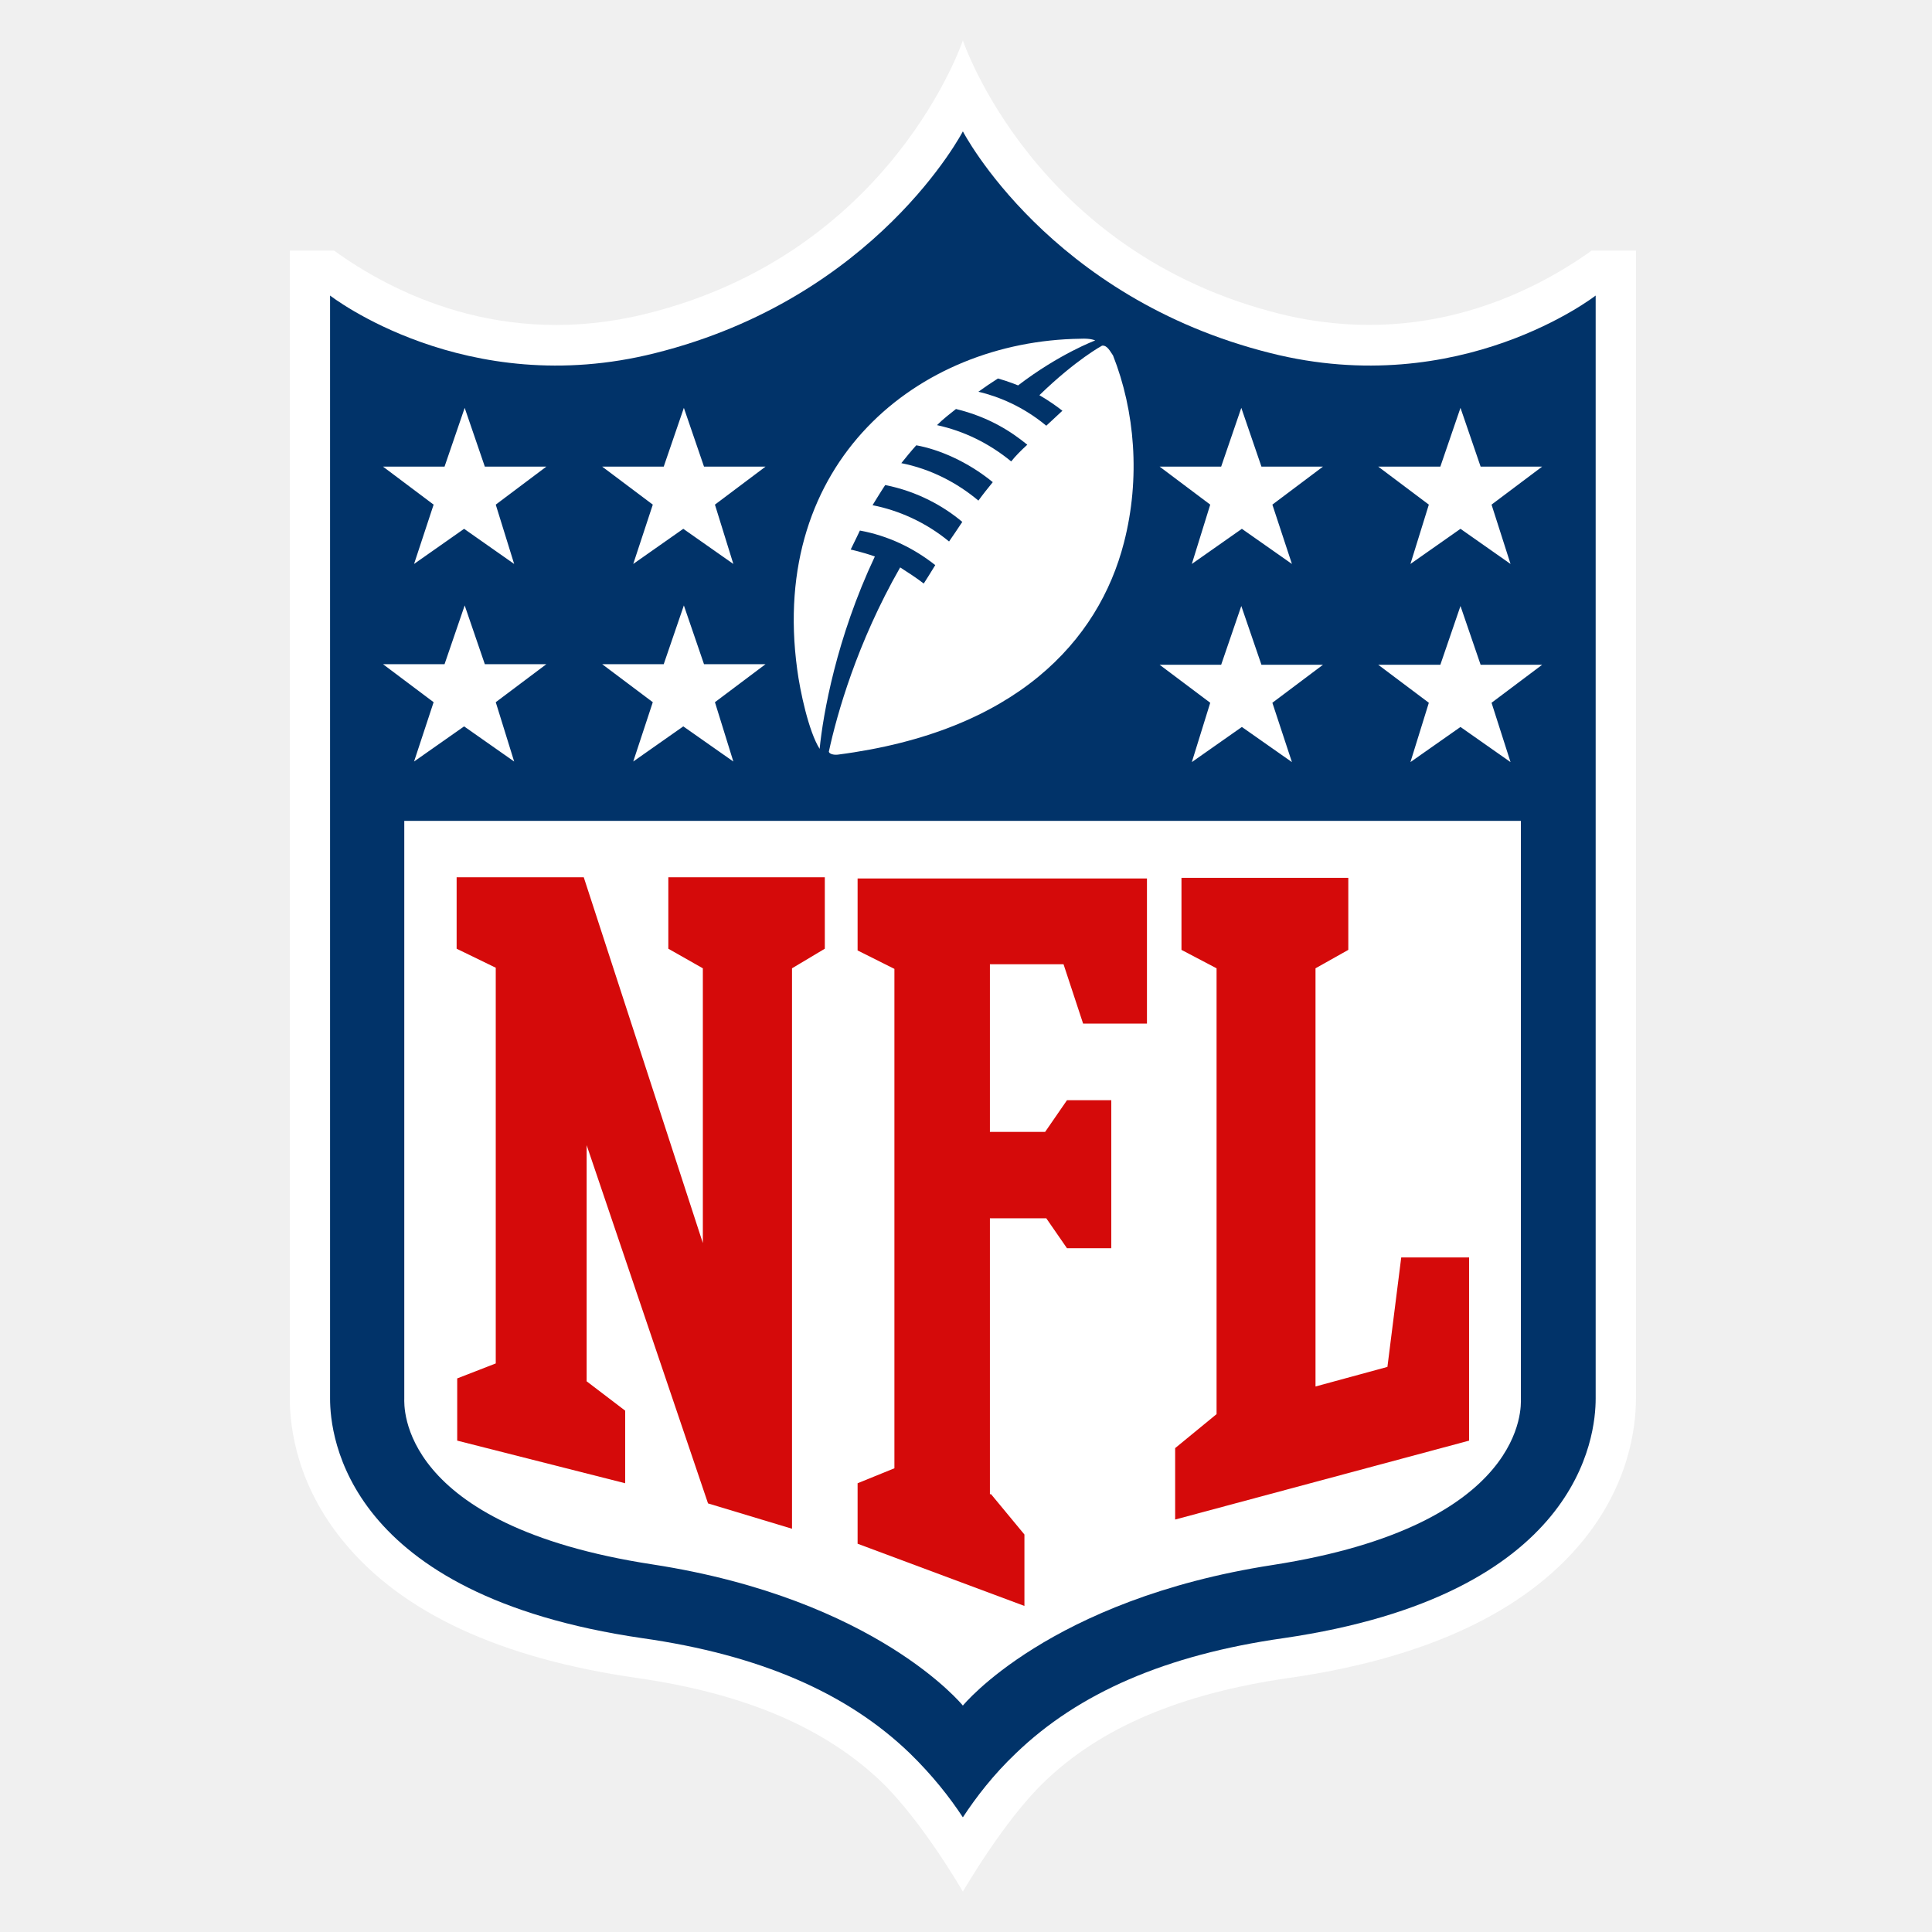
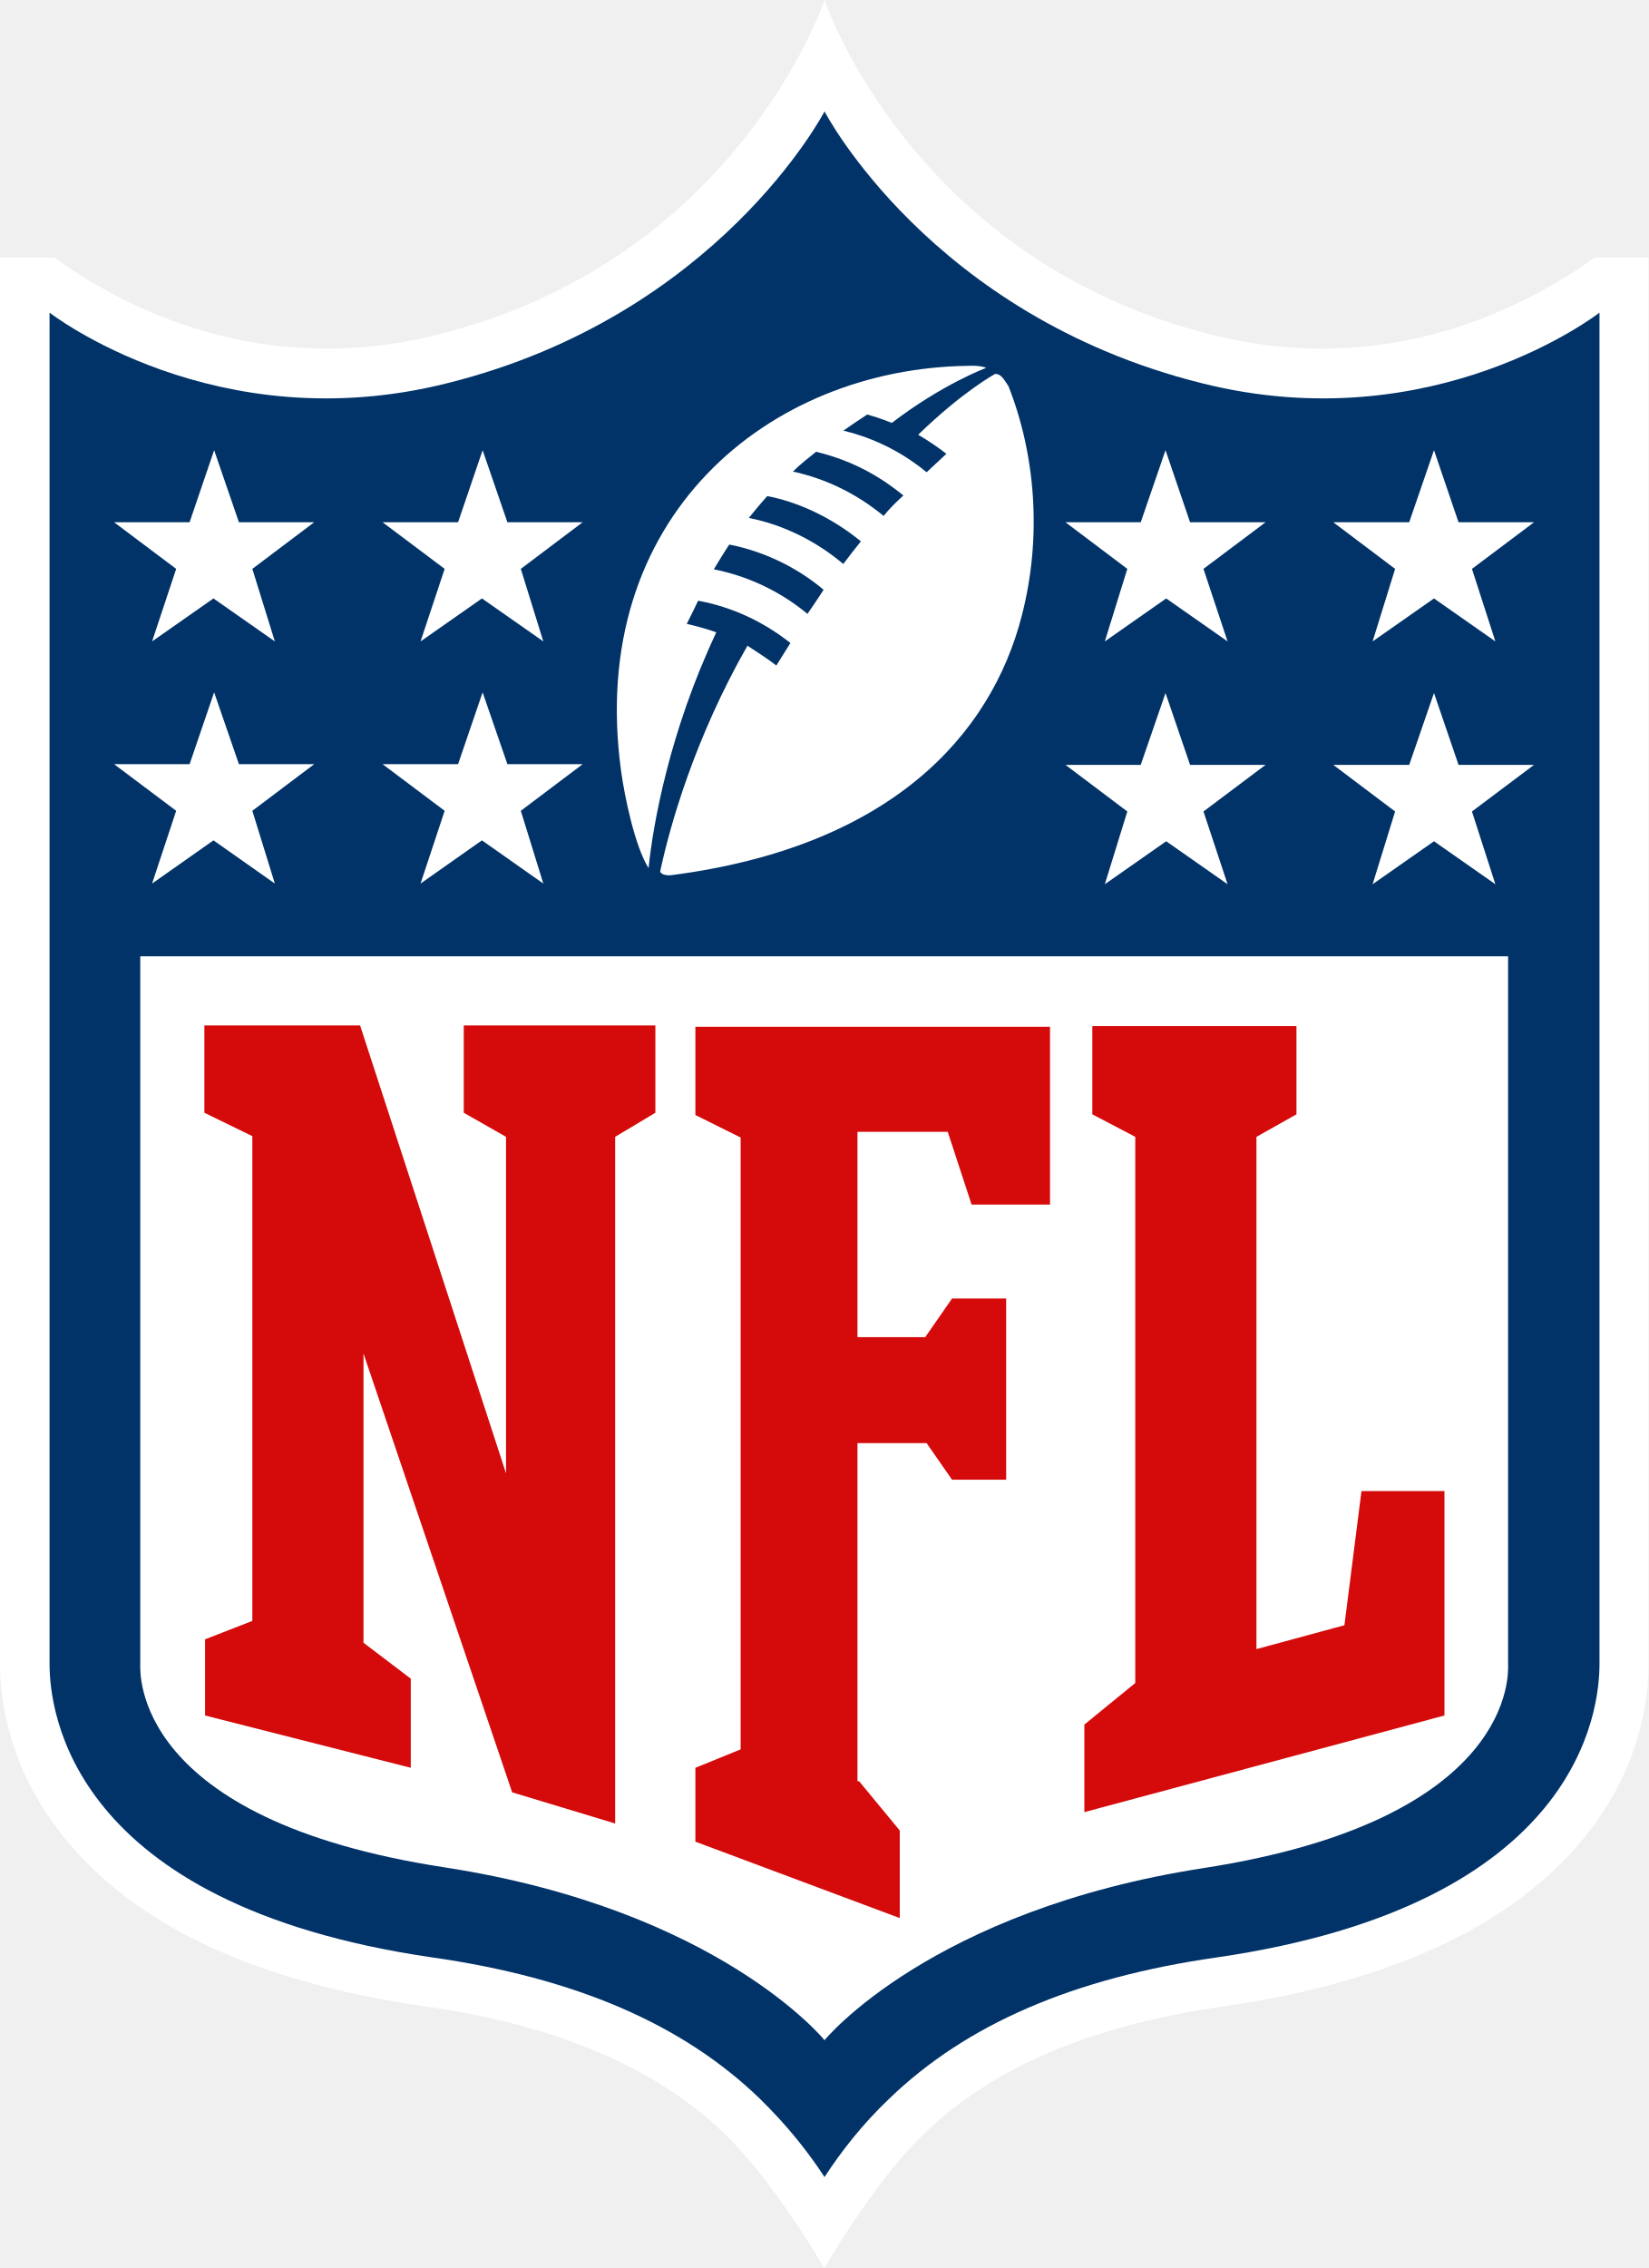
- <svg xmlns="http://www.w3.org/2000/svg" width="500" height="500" viewBox="0 0 500 500">
-   <g fill="none" fill-rule="nonzero">
-     <path fill="#FFF" d="M411.917 64.857c-15.037 10.733-43.622 25.491-80.544 16.398-63.87-15.801-82.182-70.807-82.182-70.807s-18.312 55.155-82.182 70.807c-36.922 9.093-65.507-5.516-80.544-16.398h-11.464v297.093c0 7.453 1.787 22.36 13.995 37.118 15.037 18.335 40.496 30.112 75.78 35.18 28.138 4.025 48.833 12.969 63.423 26.981 10.719 10.435 20.992 28.323 20.992 28.323s10.571-18.335 20.992-28.323c14.59-14.161 35.434-22.957 63.423-26.981 35.285-5.068 60.743-16.994 75.78-35.18 12.208-14.758 13.995-29.665 13.995-37.118v-297.093h-11.464z" />
-     <path fill="#013369" d="M412.959 76.484s-34.987 27.28-84.118 14.907c-57.319-14.311-79.651-57.391-79.651-57.391s-22.332 43.081-79.651 57.391c-49.131 12.373-84.118-14.907-84.118-14.907v285.466c0 9.689 4.02 50.832 80.842 62.012 30.372 4.323 53.002 14.161 69.229 29.814 5.806 5.665 10.273 11.329 13.697 16.547 3.424-5.217 7.891-11.031 13.697-16.547 16.228-15.652 38.858-25.491 69.229-29.814 76.822-11.18 80.842-52.323 80.842-62.012v-285.466z" />
-     <path fill="#FFF" d="M249.19 441.404s22.332-27.429 80.098-36.373c66.252-10.286 64.316-41.441 64.316-42.932v-149.665h-288.977v149.516c0 1.64-1.935 32.795 64.316 42.932 57.915 8.944 80.247 36.522 80.247 36.522z" />
-     <path fill="#D50A0A" d="M181.896 321.702v-71.106l-8.933-5.068v-18.484h40.496v18.484l-8.486 5.068v145.043l-21.737-6.559-31.414-92.72v61.118l9.975 7.602v18.783l-43.473-11.031v-16.099l9.975-3.876v-102.41l-10.124-4.919v-18.484h32.903l30.818 94.658zm74.589 64.994l8.635 10.435v18.484l-43.175-16.099v-15.652l9.528-3.876v-129.242l-9.528-4.77v-18.634h74.887v37.565h-16.526l-5.062-15.354h-19.057v43.379h14.293l5.657-8.199h11.464v38.311h-11.464l-5.36-7.752h-14.59v71.404h.298zm47.642 6.559v-18.484l10.719-8.795v-115.379l-9.082-4.77v-18.634h43.175v18.634l-8.486 4.77v108.224l18.61-5.068 3.573-28.323h17.568v47.404l-76.078 20.422z" />
-     <path fill="#FFF" d="M112.22 181.727l-13.101-9.839h15.93l5.211-15.205 5.211 15.205h15.93l-13.101 9.839 4.764 15.354-12.953-9.093-12.953 9.093 5.062-15.354zm56.724 0l-13.101-9.839h15.93l5.211-15.205 5.211 15.205h15.93l-13.101 9.839 4.764 15.354-12.953-9.093-12.953 9.093 5.062-15.354zm-56.724-51.13l-13.101-9.839h15.93l5.211-15.205 5.211 15.205h15.93l-13.101 9.839 4.764 15.354-12.953-9.093-12.953 9.093 5.062-15.354zm56.724 0l-13.101-9.839h15.93l5.211-15.205 5.211 15.205h15.93l-13.101 9.839 4.764 15.354-12.953-9.093-12.953 9.093 5.062-15.354zm221.981 66.634l-12.953-9.093-12.953 9.093 4.764-15.354-13.101-9.839h16.079l5.211-15.205 5.211 15.205h15.93l-13.101 9.839 4.913 15.354zm-56.575 0l-12.953-9.093-12.953 9.093 4.764-15.354-13.101-9.839h15.93l5.211-15.205 5.211 15.205h15.93l-13.101 9.839 5.062 15.354zm56.575-51.28l-12.953-9.093-12.953 9.093 4.764-15.354-13.101-9.839h16.079l5.211-15.205 5.211 15.205h15.93l-13.101 9.839 4.913 15.354zm-56.575 0l-12.953-9.093-12.953 9.093 4.764-15.354-13.101-9.839h15.93l5.211-15.205 5.211 15.205h15.93l-13.101 9.839 5.062 15.354zm-49.131-56.497c1.34-.149 2.084 1.491 2.829 2.534 5.657 14.311 7.146 31.752 2.829 48.447-6.551 25.491-27.99 48.894-73.994 54.857-1.042.149-2.233-.149-2.382-.745 2.084-9.689 7.295-28.174 18.461-47.702 2.084 1.342 4.169 2.683 6.104 4.174.744-1.193 1.638-2.534 2.978-4.77-5.657-4.472-12.208-7.602-19.503-8.944 0 0-1.34 2.832-2.382 4.919 0 0 2.829.596 6.253 1.789-9.975 21.168-13.399 40.845-14.293 49.789-2.829-4.472-5.062-14.907-5.806-20.571-7.295-53.665 31.265-84.969 73.249-85.565 2.829-.149 3.871.447 3.871.447s-9.231 3.429-19.95 11.627c0 0-2.531-1.043-5.211-1.789-1.638 1.043-3.424 2.236-5.062 3.429 5.062 1.193 11.464 3.727 17.568 8.795 1.34-1.193 2.68-2.534 4.169-3.876-1.489-1.193-3.871-2.832-5.955-4.025 9.528-9.242 16.228-12.82 16.228-12.82zm-39.602 50.683c1.042-1.491 2.233-3.28 3.424-5.068-4.764-4.025-11.613-7.901-19.95-9.54-1.191 1.789-3.275 5.217-3.275 5.217 6.849 1.342 13.846 4.472 19.801 9.391zm7.593-10.584c1.191-1.64 2.382-3.13 3.722-4.77-6.551-5.366-13.995-8.497-19.801-9.54-1.34 1.491-2.68 3.13-3.871 4.621 7.593 1.491 14.441 5.068 19.95 9.689zm8.486-10.137c1.191-1.491 2.531-2.832 4.169-4.323-4.02-3.28-9.826-7.155-18.461-9.242-1.489 1.193-3.275 2.534-4.913 4.174 6.849 1.491 13.399 4.621 19.206 9.391z" />
-   </g>
+ <svg xmlns="http://www.w3.org/2000/svg" id="Layer_1" data-name="Layer 1" viewBox="0 0 72.53 99.75">
+   <path id="White-BG" d="M70.15,11.33c-3.13,2.23-9.08,5.31-16.77,3.41C40.08,11.45,36.27,0,36.27,0c0,0-3.81,11.48-17.11,14.74-7.69,1.89-13.64-1.15-16.77-3.41H0v61.86c0,1.55.37,4.66,2.91,7.73,3.13,3.82,8.43,6.27,15.78,7.32,5.86.84,10.17,2.7,13.2,5.62,2.23,2.17,4.37,5.9,4.37,5.9,0,0,2.2-3.82,4.37-5.9,3.04-2.95,7.38-4.78,13.2-5.62,7.35-1.06,12.65-3.54,15.78-7.32,2.54-3.07,2.91-6.18,2.91-7.73V11.33h-2.39Z" fill="#fff" />
+   <path id="Blue-BG" d="M70.36,13.75s-7.28,5.68-17.51,3.1c-11.93-2.98-16.58-11.95-16.58-11.95,0,0-4.65,8.97-16.58,11.95-10.23,2.58-17.51-3.1-17.51-3.1v59.43c0,2.02.84,10.58,16.83,12.91,6.32.9,11.04,2.95,14.41,6.21,1.21,1.18,2.14,2.36,2.85,3.45.71-1.09,1.64-2.3,2.85-3.45,3.38-3.26,8.09-5.31,14.41-6.21,15.99-2.33,16.83-10.89,16.83-12.91V13.75h0Z" fill="#013369" />
+   <path id="Inner_White" data-name="Inner White" d="M36.27,89.73s4.65-5.71,16.68-7.57c13.79-2.14,13.39-8.63,13.39-8.94v-31.16H6.17v31.13c0,.34-.4,6.83,13.39,8.94,12.06,1.86,16.71,7.6,16.71,7.6h0Z" fill="#fff" />
+   <polygon id="N" points="22.26 64.8 22.26 50 20.4 48.94 20.4 45.1 28.83 45.1 28.83 48.94 27.06 50 27.06 80.2 22.53 78.83 15.99 59.53 15.99 72.25 18.07 73.83 18.07 77.75 9.02 75.45 9.02 72.1 11.1 71.29 11.1 49.97 8.99 48.94 8.99 45.1 15.84 45.1 22.26 64.8" fill="#d50a0a" />
+   <polygon id="F" points="37.79 78.34 39.58 80.51 39.58 84.36 30.59 81 30.59 77.75 32.58 76.94 32.58 50.03 30.59 49.04 30.59 45.16 46.19 45.16 46.19 52.98 42.74 52.98 41.69 49.78 37.72 49.78 37.72 58.81 40.7 58.81 41.88 57.11 44.26 57.11 44.26 65.08 41.88 65.08 40.76 63.47 37.72 63.47 37.72 78.34 37.79 78.34" fill="#d50a0a" />
+   <polygon id="L" points="47.7 79.7 47.7 75.85 49.94 74.02 49.94 50 48.05 49.01 48.05 45.13 57.03 45.13 57.03 49.01 55.27 50 55.27 72.53 59.14 71.48 59.89 65.58 63.54 65.58 63.54 75.45 47.7 79.7 47.7 79.7" fill="#d50a0a" />
+   <polygon id="Star-L-LL" points="7.75 35.66 5.02 33.61 8.34 33.61 9.42 30.45 10.51 33.61 13.82 33.61 11.1 35.66 12.09 38.86 9.39 36.96 6.69 38.86 7.75 35.66" fill="#fff" />
+   <polygon id="Star-L-LR" points="19.56 35.66 16.83 33.61 20.15 33.61 21.23 30.45 22.32 33.61 25.63 33.61 22.91 35.66 23.9 38.86 21.2 36.96 18.5 38.86 19.56 35.66" fill="#fff" />
+   <polygon id="Star-L-UL" points="7.75 25.02 5.02 22.97 8.34 22.97 9.42 19.8 10.51 22.97 13.82 22.97 11.1 25.02 12.09 28.21 9.39 26.32 6.69 28.21 7.75 25.02" fill="#fff" />
+   <polygon id="Star-L-UR" points="19.56 25.02 16.83 22.97 20.15 22.97 21.23 19.8 22.32 22.97 25.63 22.97 22.91 25.02 23.9 28.21 21.2 26.32 18.5 28.21 19.56 25.02" fill="#fff" />
+   <polygon id="Star-R-LR" points="65.78 38.89 63.08 37 60.38 38.89 61.37 35.69 58.65 33.64 61.99 33.64 63.08 30.48 64.16 33.64 67.48 33.64 64.75 35.69 65.78 38.89" fill="#fff" />
+   <polygon id="Star-R-LL" points="54 38.89 51.3 37 48.6 38.89 49.59 35.69 46.87 33.64 50.18 33.64 51.27 30.48 52.35 33.64 55.67 33.64 52.94 35.69 54 38.89" fill="#fff" />
+   <polygon id="Star-R-UR" points="65.78 28.21 63.08 26.32 60.38 28.21 61.37 25.02 58.65 22.97 61.99 22.97 63.08 19.8 64.16 22.97 67.48 22.97 64.75 25.02 65.78 28.21" fill="#fff" />
+   <polygon id="Star-R-UL" points="54 28.21 51.3 26.32 48.6 28.21 49.59 25.02 46.87 22.97 50.18 22.97 51.27 19.8 52.35 22.97 55.67 22.97 52.94 25.02 54 28.21" fill="#fff" />
+   <path id="Football" d="M43.77,16.45c.28-.03.43.31.59.53,1.18,2.98,1.49,6.61.59,10.09-1.36,5.31-5.83,10.18-15.41,11.42-.22.03-.46-.03-.5-.16.43-2.02,1.52-5.87,3.84-9.93.43.28.87.56,1.27.87.15-.25.34-.53.62-.99-1.18-.93-2.54-1.58-4.06-1.86,0,0-.28.59-.5,1.02,0,0,.59.12,1.3.37-2.08,4.41-2.79,8.5-2.98,10.37-.59-.93-1.05-3.1-1.21-4.28-1.52-11.17,6.51-17.69,15.25-17.81.59-.03.81.09.81.09,0,0-1.92.71-4.15,2.42,0,0-.53-.22-1.08-.37-.34.22-.71.47-1.05.71,1.05.25,2.39.78,3.66,1.83.28-.25.56-.53.87-.81-.31-.25-.81-.59-1.24-.84,1.98-1.92,3.38-2.67,3.38-2.67h0Z" fill="#fff" />
+   <path id="Lace-L" d="M35.52,27c.22-.31.46-.68.71-1.06-.99-.84-2.42-1.65-4.15-1.99-.25.37-.68,1.09-.68,1.09,1.43.28,2.88.93,4.12,1.96Z" fill="#013369" />
+   <path id="Lace-M" d="M37.1,24.8c.25-.34.5-.65.77-.99-1.36-1.12-2.91-1.77-4.12-1.99-.28.31-.56.65-.81.96,1.58.31,3.01,1.06,4.15,2.02Z" fill="#013369" />
+   <path id="Lace-U" d="M38.87,22.69c.25-.31.53-.59.87-.9-.84-.68-2.05-1.49-3.84-1.92-.31.25-.68.53-1.02.87,1.43.31,2.79.96,4,1.96h0Z" fill="#013369" />
</svg>
